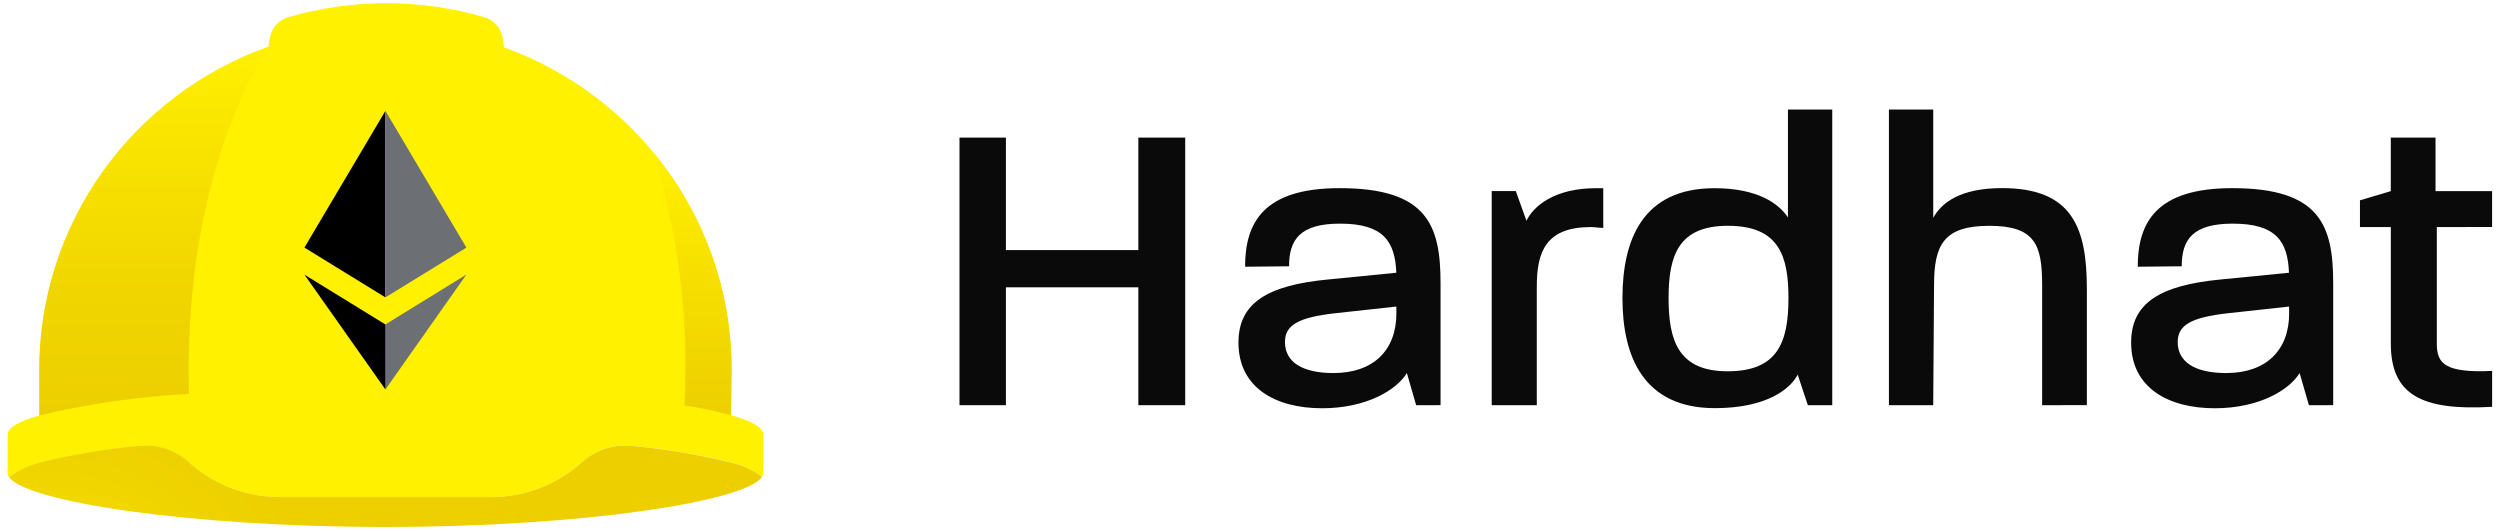
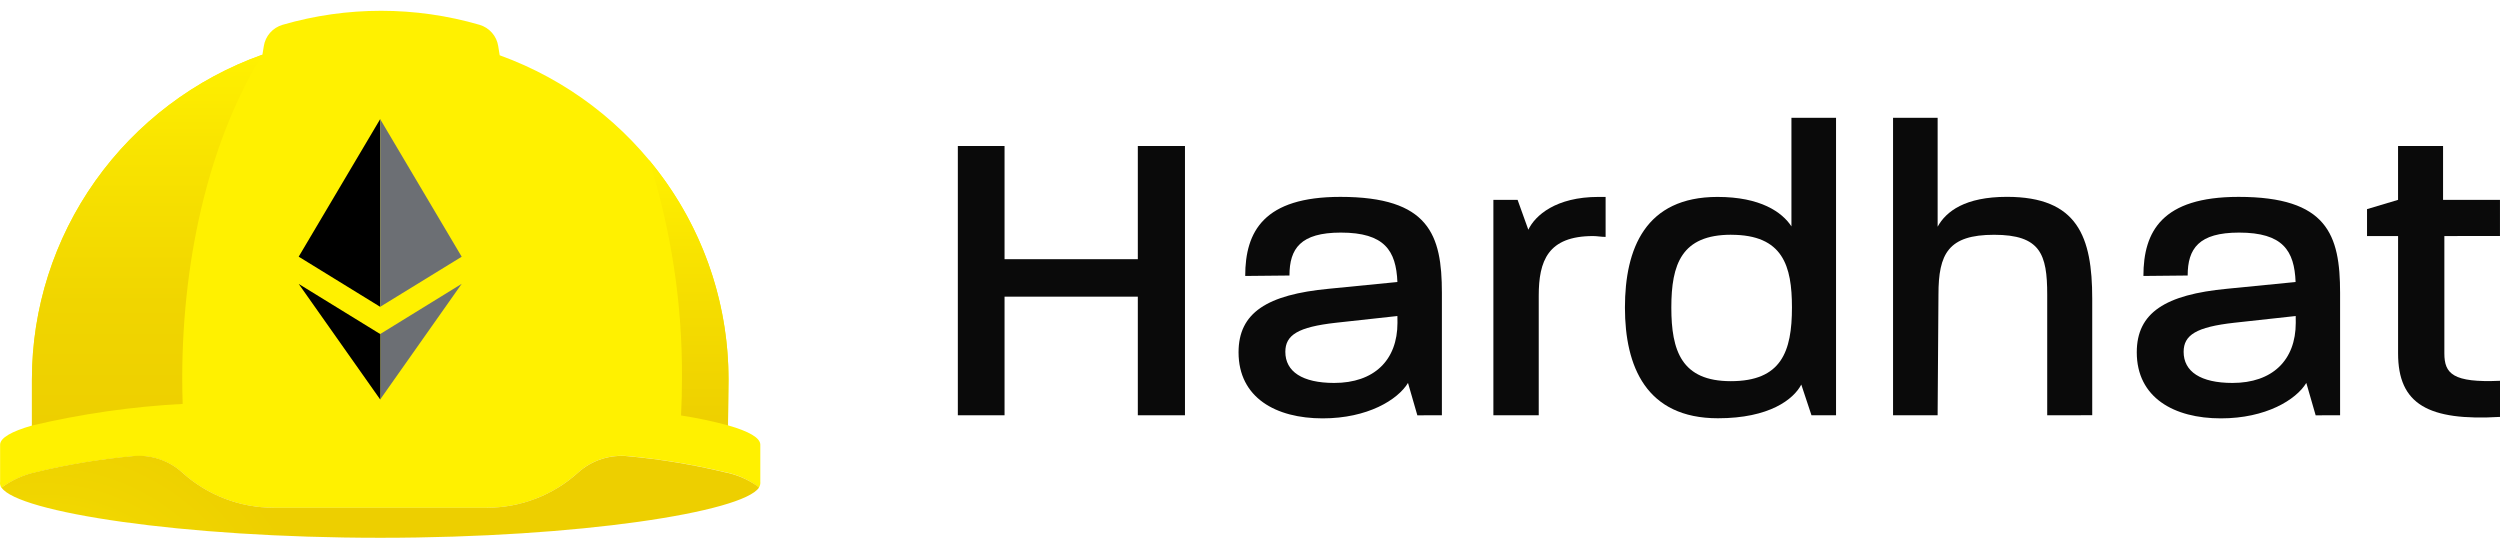
- <svg xmlns="http://www.w3.org/2000/svg" width="132" height="28" viewBox="0 0 132 28" fill="none">
-   <path d="M60.105 21.394V15.17H53.112V21.394H50.661V7.265H53.112V13.204H60.105V7.265H62.579V21.394H60.105Z" fill="#0A0A0A" />
-   <path d="M74.773 21.396L74.283 19.697C73.747 20.58 72.165 21.556 69.804 21.556C67.352 21.556 65.391 20.474 65.391 18.089C65.391 16.014 66.884 15.063 70.137 14.755L73.726 14.401C73.659 12.759 73.057 11.808 70.759 11.808C68.642 11.808 68.063 12.647 68.063 14.06L65.741 14.083C65.741 11.742 66.722 9.934 70.733 9.934C75.39 9.934 76.061 11.922 76.061 14.967V21.392L74.773 21.396ZM73.726 16.186L70.498 16.539C68.515 16.762 67.846 17.18 67.846 18.064C67.846 19.101 68.738 19.697 70.409 19.697C72.503 19.697 73.73 18.505 73.73 16.54L73.726 16.186Z" fill="#0A0A0A" />
-   <path d="M84 11.989C81.616 11.989 81.143 13.298 81.143 15.123V21.394H78.763V10.089H80.034L80.597 11.657C80.954 10.907 82.044 9.936 84.273 9.936H84.652V12.034C84.422 12.034 84.2 11.989 84 11.989Z" fill="#0A0A0A" />
-   <path d="M95.455 21.395L94.919 19.782C94.518 20.555 93.248 21.55 90.547 21.55C86.781 21.55 85.666 18.834 85.666 15.743C85.666 12.651 86.736 9.937 90.524 9.937C92.775 9.937 93.912 10.731 94.403 11.482V5.785H96.743V21.395H95.455ZM91.242 11.921C88.635 11.921 88.101 13.466 88.101 15.74C88.101 18.014 88.636 19.604 91.221 19.604C93.873 19.604 94.43 18.059 94.43 15.74C94.43 13.557 93.963 11.923 91.243 11.923L91.242 11.921Z" fill="#0A0A0A" />
-   <path d="M107.825 21.395V15.058C107.825 12.938 107.468 11.923 105.038 11.923C102.632 11.923 102.118 12.917 102.118 15.058L102.074 21.395H99.735V5.785H102.075V11.5C102.52 10.688 103.523 9.932 105.708 9.932C109.43 9.932 110.187 12.03 110.187 15.276V21.39L107.825 21.395Z" fill="#0A0A0A" />
-   <path d="M121.911 21.396L121.42 19.697C120.884 20.58 119.302 21.556 116.937 21.556C114.485 21.556 112.524 20.474 112.524 18.089C112.524 16.014 114.017 15.063 117.271 14.755L120.858 14.401C120.795 12.759 120.194 11.808 117.891 11.808C115.775 11.808 115.195 12.647 115.195 14.06L112.873 14.083C112.873 11.742 113.854 9.934 117.865 9.934C122.522 9.934 123.193 11.922 123.193 14.967V21.392L121.911 21.396ZM120.863 16.186L117.635 16.539C115.652 16.762 114.983 17.18 114.983 18.064C114.983 19.101 115.875 19.697 117.546 19.697C119.64 19.697 120.867 18.505 120.867 16.54L120.863 16.186Z" fill="#0A0A0A" />
-   <path d="M128.664 11.989V18.149C128.664 19.209 129.109 19.695 131.584 19.585V21.48C127.818 21.7 126.236 20.817 126.236 18.145V11.989H124.606V10.577L126.234 10.091V7.265H128.596V10.091H131.582V11.986L128.664 11.989Z" fill="#0A0A0A" />
-   <path d="M40.296 24.872V22.936C40.296 22.576 39.69 22.233 38.603 21.923L38.629 19.513C38.629 15.8 37.477 12.177 35.329 9.134C33.181 6.092 30.141 3.777 26.621 2.503L26.543 2.02C26.503 1.761 26.39 1.519 26.217 1.322C26.044 1.125 25.818 0.98 25.565 0.905C22.19 -0.076 18.602 -0.076 15.226 0.905C14.973 0.98 14.746 1.124 14.572 1.321C14.398 1.518 14.284 1.76 14.244 2.019L14.17 2.469C10.628 3.731 7.566 6.045 5.401 9.095C3.236 12.145 2.075 15.783 2.074 19.512V21.933C1.002 22.241 0.405 22.581 0.405 22.938V24.875C0.388 24.988 0.413 25.104 0.475 25.201C1.008 24.806 1.621 24.529 2.272 24.389C3.93 23.989 5.615 23.709 7.314 23.552C7.79 23.498 8.272 23.546 8.729 23.692C9.185 23.838 9.604 24.078 9.959 24.398C11.272 25.587 12.987 26.247 14.766 26.248H25.935C27.715 26.248 29.429 25.587 30.741 24.397C31.096 24.076 31.515 23.834 31.971 23.686C32.428 23.539 32.91 23.489 33.387 23.542C35.086 23.698 36.771 23.976 38.428 24.375C39.045 24.492 39.627 24.744 40.132 25.114C40.16 25.143 40.194 25.167 40.219 25.194C40.282 25.099 40.309 24.985 40.296 24.872Z" fill="#FFF100" />
-   <path d="M9.985 20.797C9.971 20.353 9.962 19.907 9.962 19.459C9.967 12.727 11.554 6.689 14.17 2.473C10.629 3.734 7.567 6.047 5.402 9.097C3.237 12.147 2.075 15.784 2.074 19.512V21.933C4.671 21.319 7.319 20.939 9.985 20.797Z" fill="url(#paint0_linear_2691_212173)" />
-   <path d="M38.628 19.512C38.634 15.31 37.158 11.237 34.456 7.997C35.628 11.705 36.211 15.57 36.186 19.455C36.186 20.111 36.169 20.76 36.138 21.403C36.967 21.531 37.788 21.704 38.597 21.922L38.628 19.512Z" fill="url(#paint1_linear_2691_212173)" />
-   <path d="M38.429 24.383C36.771 23.983 35.086 23.703 33.387 23.546C32.91 23.493 32.427 23.541 31.971 23.688C31.515 23.834 31.096 24.076 30.741 24.396C29.429 25.586 27.714 26.246 25.934 26.246H14.77C12.991 26.245 11.277 25.586 9.965 24.396C9.611 24.075 9.192 23.832 8.735 23.685C8.279 23.537 7.796 23.488 7.319 23.54C5.62 23.696 3.935 23.976 2.277 24.376C1.627 24.518 1.015 24.794 0.48 25.188C1.328 26.473 9.905 27.823 20.355 27.823C30.805 27.823 39.378 26.469 40.228 25.188C40.198 25.162 40.165 25.137 40.141 25.11C39.63 24.748 39.046 24.5 38.429 24.383Z" fill="url(#paint2_radial_2691_212173)" />
-   <path d="M20.349 5.854L16.073 13.072L20.349 15.702V5.857V5.854Z" fill="black" />
-   <path d="M20.351 5.857V15.701L24.626 13.073L20.351 5.857Z" fill="#6C6F74" />
-   <path d="M20.351 17.13V20.562C20.431 20.448 24.626 14.499 24.626 14.496L20.351 17.13Z" fill="#6C6F74" />
-   <path d="M20.351 17.132L16.075 14.502L20.351 20.566V17.13V17.132Z" fill="black" />
+ <svg xmlns="http://www.w3.org/2000/svg" width="164" height="36" viewBox="0 0 164 36" fill="none">
+   <path d="M74.641 27.242V19.461H65.898V27.242H62.834V9.578H65.898V17.003H74.641V9.578H77.734V27.242H74.641Z" fill="#0A0A0A" />
+   <path d="M92.978 27.245L92.365 25.12C91.695 26.225 89.718 27.445 86.766 27.445C83.7 27.445 81.249 26.092 81.249 23.11C81.249 20.516 83.115 19.327 87.182 18.942L91.669 18.5C91.585 16.447 90.832 15.258 87.96 15.258C85.313 15.258 84.589 16.308 84.589 18.074L81.686 18.103C81.686 15.176 82.913 12.915 87.927 12.915C93.75 12.915 94.588 15.401 94.588 19.207V27.24L92.978 27.245ZM91.669 20.731L87.633 21.173C85.154 21.451 84.318 21.974 84.318 23.079C84.318 24.376 85.433 25.121 87.522 25.121C90.14 25.121 91.674 23.631 91.674 21.174L91.669 20.731Z" fill="#0A0A0A" />
+   <path d="M104.512 15.485C101.532 15.485 100.941 17.121 100.941 19.404V27.243H97.966V13.11H99.554L100.258 15.07C100.704 14.133 102.068 12.918 104.854 12.918H105.328V15.541C105.04 15.541 104.763 15.485 104.512 15.485Z" fill="#0A0A0A" />
+   <path d="M118.833 27.243L118.164 25.227C117.662 26.194 116.074 27.438 112.698 27.438C107.99 27.438 106.596 24.042 106.596 20.177C106.596 16.312 107.933 12.918 112.669 12.918C115.483 12.918 116.905 13.912 117.518 14.851V7.729H120.444V27.243H118.833ZM113.566 15.399C110.308 15.399 109.639 17.331 109.639 20.174C109.639 23.016 110.309 25.005 113.54 25.005C116.856 25.005 117.552 23.072 117.552 20.174C117.552 17.445 116.968 15.402 113.568 15.402L113.566 15.399Z" fill="#0A0A0A" />
+   <path d="M134.297 27.243V19.321C134.297 16.671 133.851 15.402 130.813 15.402C127.805 15.402 127.163 16.644 127.163 19.321L127.108 27.243H124.184V7.729H127.109V14.872C127.666 13.858 128.919 12.913 131.651 12.913C136.303 12.913 137.25 15.536 137.25 19.593V27.238L134.297 27.243Z" fill="#0A0A0A" />
+   <path d="M151.907 27.245L151.294 25.12C150.624 26.225 148.646 27.445 145.689 27.445C142.623 27.445 140.172 26.092 140.172 23.11C140.172 20.516 142.038 19.327 146.106 18.942L150.591 18.5C150.512 16.447 149.761 15.258 146.882 15.258C144.237 15.258 143.511 16.308 143.511 18.074L140.608 18.103C140.608 15.176 141.834 12.915 146.849 12.915C152.671 12.915 153.51 15.401 153.51 19.207V27.24L151.907 27.245ZM150.598 20.731L146.561 21.173C144.083 21.451 143.246 21.974 143.246 23.079C143.246 24.376 144.361 25.121 146.45 25.121C149.068 25.121 150.602 23.631 150.602 21.174L150.598 20.731Z" fill="#0A0A0A" />
+   <path d="M160.35 15.485V23.185C160.35 24.51 160.906 25.117 164 24.98V27.349C159.292 27.625 157.314 26.52 157.314 23.18V15.485H155.277V13.719L157.312 13.111V9.578H160.265V13.111H163.998V15.48L160.35 15.485Z" fill="#0A0A0A" />
+   <path d="M49.876 31.591V29.17C49.876 28.72 49.119 28.291 47.76 27.904L47.792 24.891C47.792 20.249 46.352 15.72 43.667 11.916C40.982 8.112 37.181 5.218 32.78 3.626L32.683 3.022C32.633 2.699 32.492 2.396 32.275 2.15C32.059 1.903 31.776 1.722 31.46 1.628C27.241 0.401 22.755 0.401 18.535 1.628C18.219 1.721 17.935 1.902 17.718 2.148C17.5 2.395 17.358 2.697 17.307 3.02L17.214 3.584C12.787 5.161 8.958 8.054 6.252 11.867C3.546 15.681 2.094 20.228 2.093 24.89V27.916C0.753 28.302 0.007 28.727 0.007 29.173V31.594C-0.015 31.736 0.016 31.881 0.094 32.002C0.761 31.508 1.527 31.162 2.34 30.987C4.413 30.486 6.519 30.137 8.643 29.941C9.239 29.873 9.842 29.933 10.412 30.115C10.983 30.297 11.507 30.598 11.951 30.997C13.592 32.485 15.735 33.31 17.959 33.31H31.923C34.147 33.31 36.291 32.485 37.932 30.996C38.374 30.595 38.898 30.292 39.469 30.108C40.039 29.924 40.643 29.862 41.239 29.927C43.363 30.122 45.469 30.471 47.541 30.969C48.312 31.115 49.04 31.431 49.671 31.893C49.707 31.929 49.749 31.959 49.78 31.993C49.858 31.874 49.892 31.732 49.876 31.591Z" fill="#FFF100" />
+   <path d="M11.984 26.496C11.966 25.941 11.954 25.384 11.954 24.823C11.961 16.407 13.945 8.859 17.216 3.588C12.789 5.165 8.961 8.057 6.254 11.87C3.548 15.682 2.095 20.229 2.094 24.89V27.916C5.341 27.149 8.651 26.673 11.984 26.496Z" fill="url(#paint0_linear_2943_273094)" />
+   <path d="M47.79 24.89C47.797 19.636 45.953 14.544 42.575 10.494C44.039 15.13 44.769 19.962 44.737 24.819C44.737 25.639 44.715 26.45 44.677 27.254C45.713 27.413 46.74 27.63 47.752 27.902L47.79 24.89Z" fill="url(#paint1_linear_2943_273094)" />
+   <path d="M47.541 30.978C45.469 30.478 43.362 30.128 41.238 29.932C40.642 29.866 40.039 29.927 39.469 30.11C38.898 30.293 38.374 30.595 37.931 30.995C36.29 32.483 34.146 33.308 31.922 33.307H17.964C15.741 33.307 13.598 32.482 11.957 30.996C11.515 30.594 10.991 30.291 10.421 30.106C9.85 29.921 9.246 29.859 8.65 29.925C6.526 30.121 4.419 30.47 2.347 30.97C1.534 31.147 0.769 31.493 0.101 31.985C1.16 33.592 11.882 35.279 24.947 35.279C38.011 35.279 48.728 33.586 49.791 31.986C49.754 31.953 49.712 31.922 49.682 31.887C49.043 31.435 48.313 31.125 47.541 30.978Z" fill="url(#paint2_radial_2943_273094)" />
+   <path d="M24.939 7.815L19.594 16.838L24.939 20.127V7.819V7.815Z" fill="black" />
+   <path d="M24.941 7.819V20.125L30.287 16.841L24.941 7.819Z" fill="#6C6F74" />
+   <path d="M24.941 21.912V26.203C25.042 26.06 30.287 18.622 30.287 18.619L24.941 21.912Z" fill="#6C6F74" />
+   <path d="M24.941 21.914L19.596 18.626L24.941 26.206V21.912V21.914Z" fill="black" />
  <defs>
-     <linearGradient id="paint0_linear_2691_212173" x1="8.122" y1="21.933" x2="8.122" y2="2.473" gradientUnits="userSpaceOnUse">
+     <linearGradient id="paint0_linear_2943_273094" x1="9.655" y1="27.916" x2="9.655" y2="3.588" gradientUnits="userSpaceOnUse">
      <stop stop-color="#EDCF00" />
      <stop offset="0.33" stop-color="#F0D500" />
      <stop offset="0.77" stop-color="#F9E500" />
      <stop offset="1" stop-color="#FFF100" />
    </linearGradient>
-     <linearGradient id="paint1_linear_2691_212173" x1="36.542" y1="22.075" x2="36.542" y2="7.997" gradientUnits="userSpaceOnUse">
+     <linearGradient id="paint1_linear_2943_273094" x1="45.182" y1="28.094" x2="45.182" y2="10.494" gradientUnits="userSpaceOnUse">
      <stop stop-color="#EDCF00" />
      <stop offset="0.59" stop-color="#F7E100" />
      <stop offset="1" stop-color="#FFF100" />
    </linearGradient>
-     <radialGradient id="paint2_radial_2691_212173" cx="0" cy="0" r="1" gradientUnits="userSpaceOnUse" gradientTransform="translate(2.6355 35.2279) scale(14.8301 14.7291)">
+     <radialGradient id="paint2_radial_2943_273094" cx="0" cy="0" r="1" gradientUnits="userSpaceOnUse" gradientTransform="translate(2.7947 44.5367) scale(18.5398 18.4136)">
      <stop stop-color="#FFF100" />
      <stop offset="0.23" stop-color="#F9E500" />
      <stop offset="0.67" stop-color="#F0D500" />
      <stop offset="1" stop-color="#EDCF00" />
    </radialGradient>
  </defs>
</svg>
